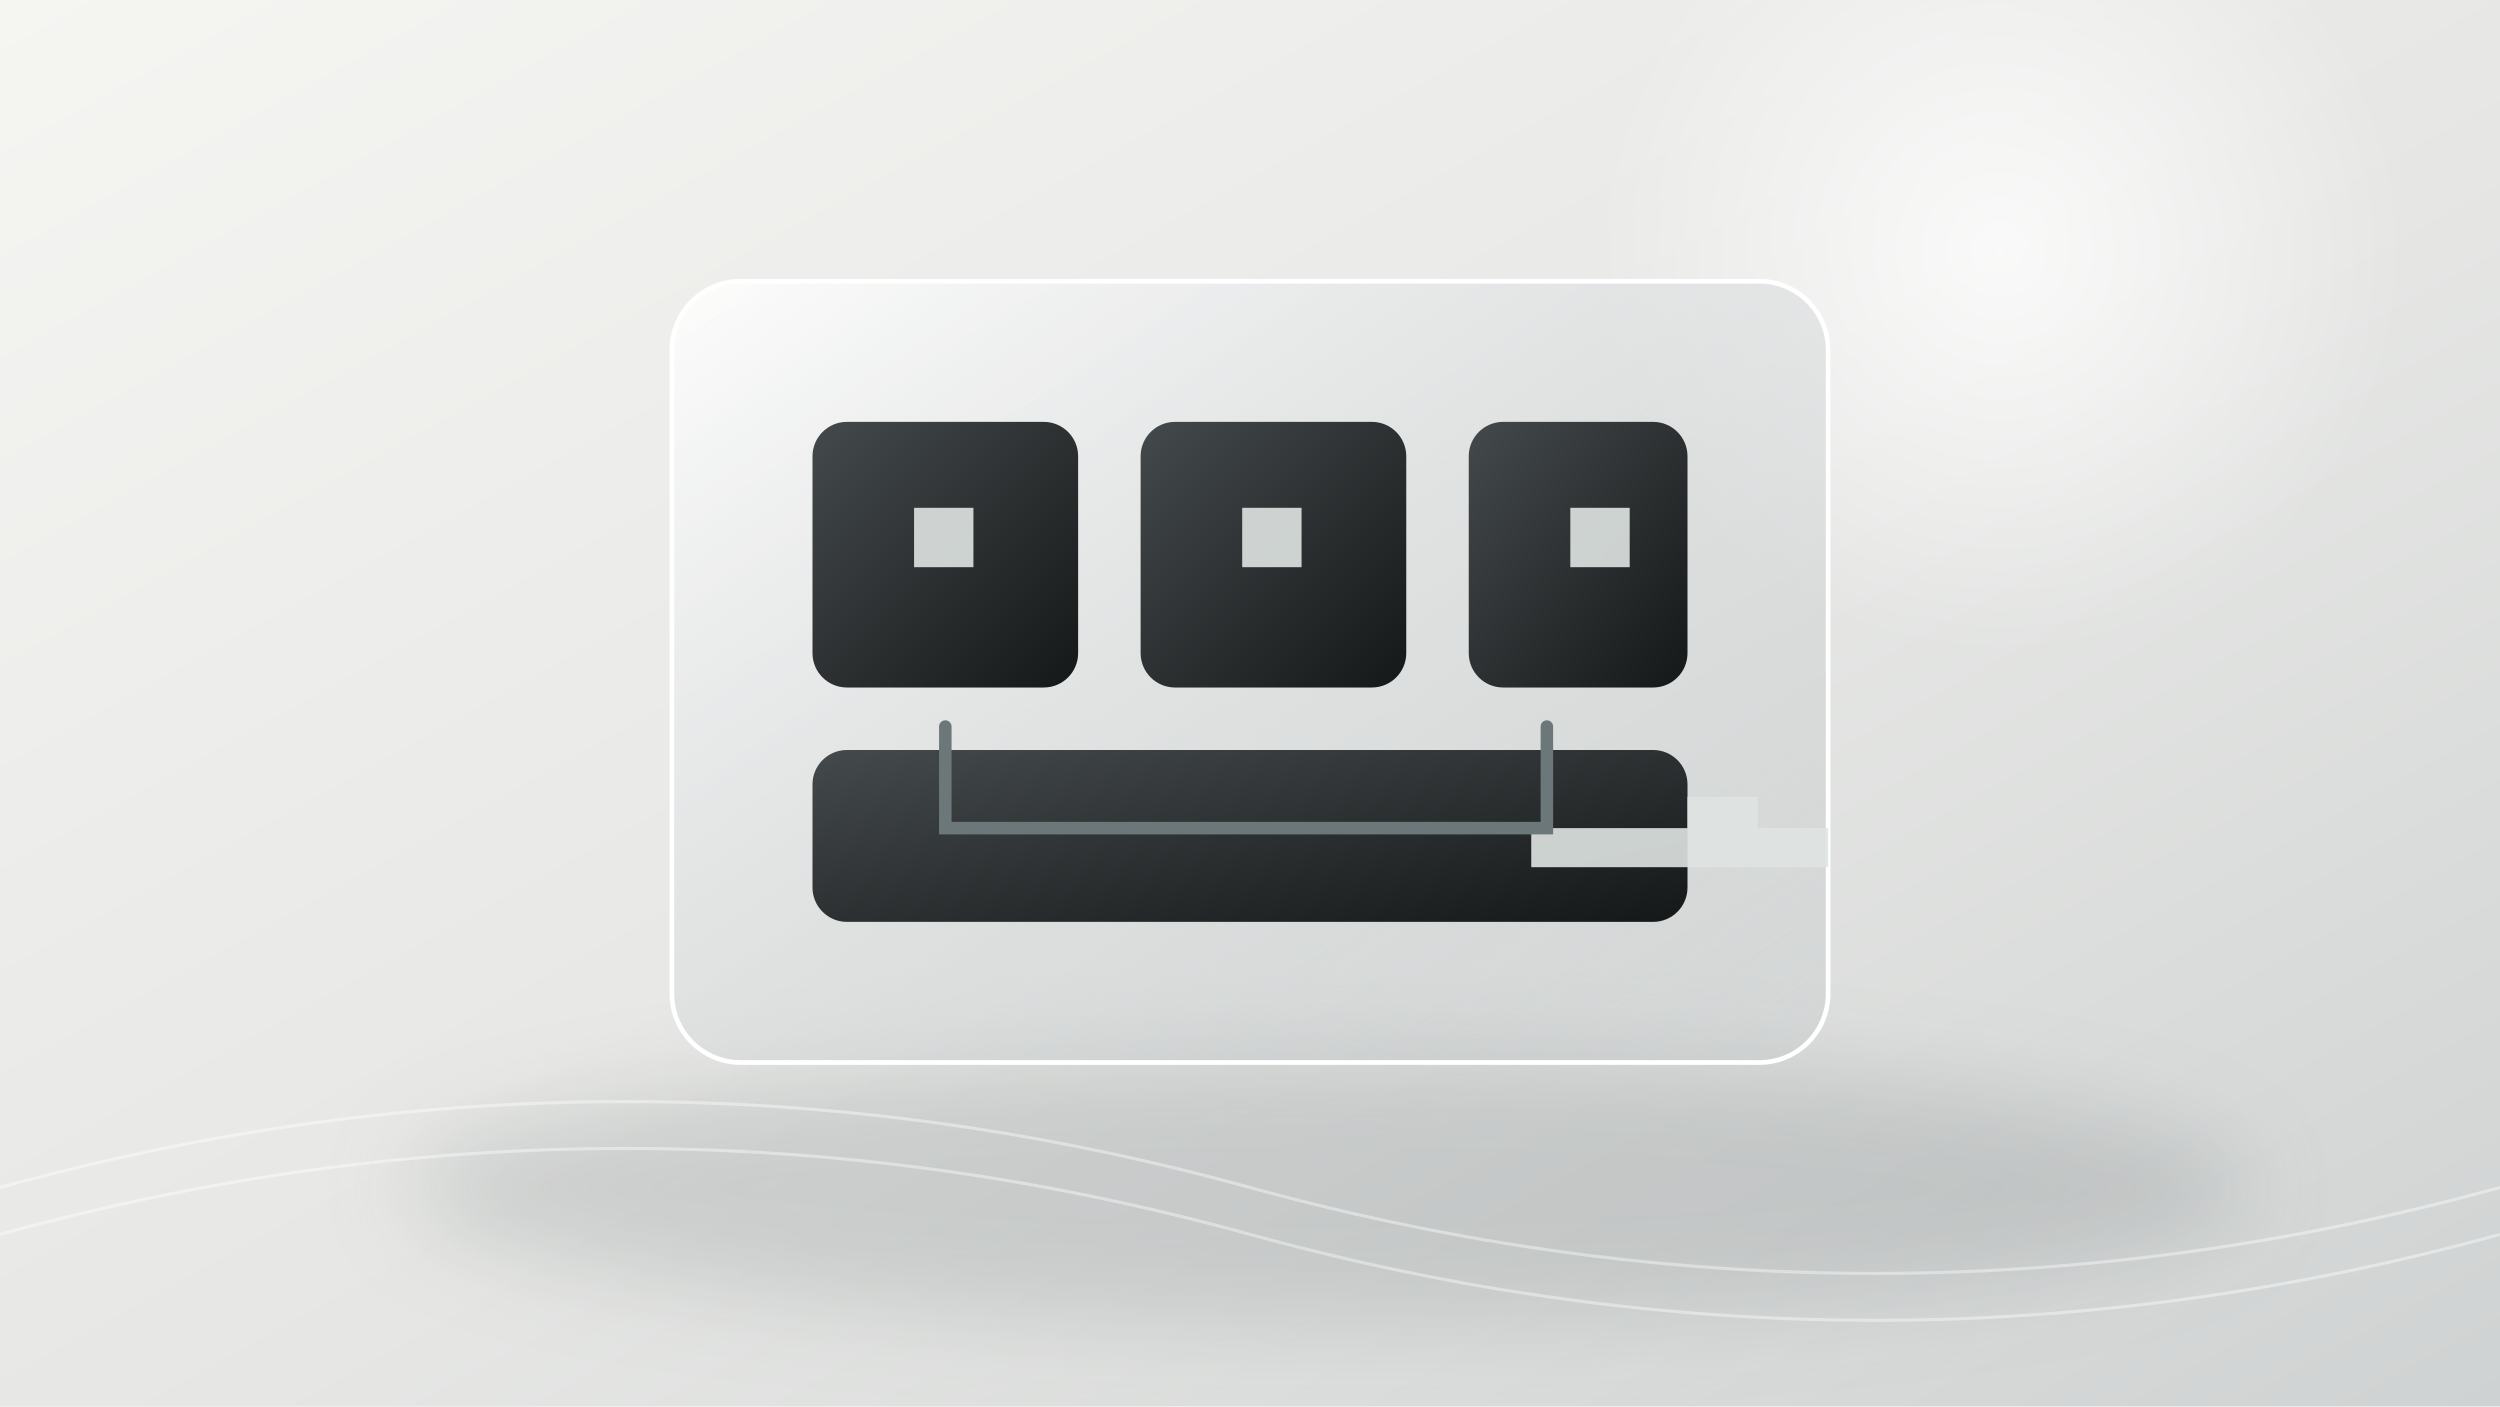
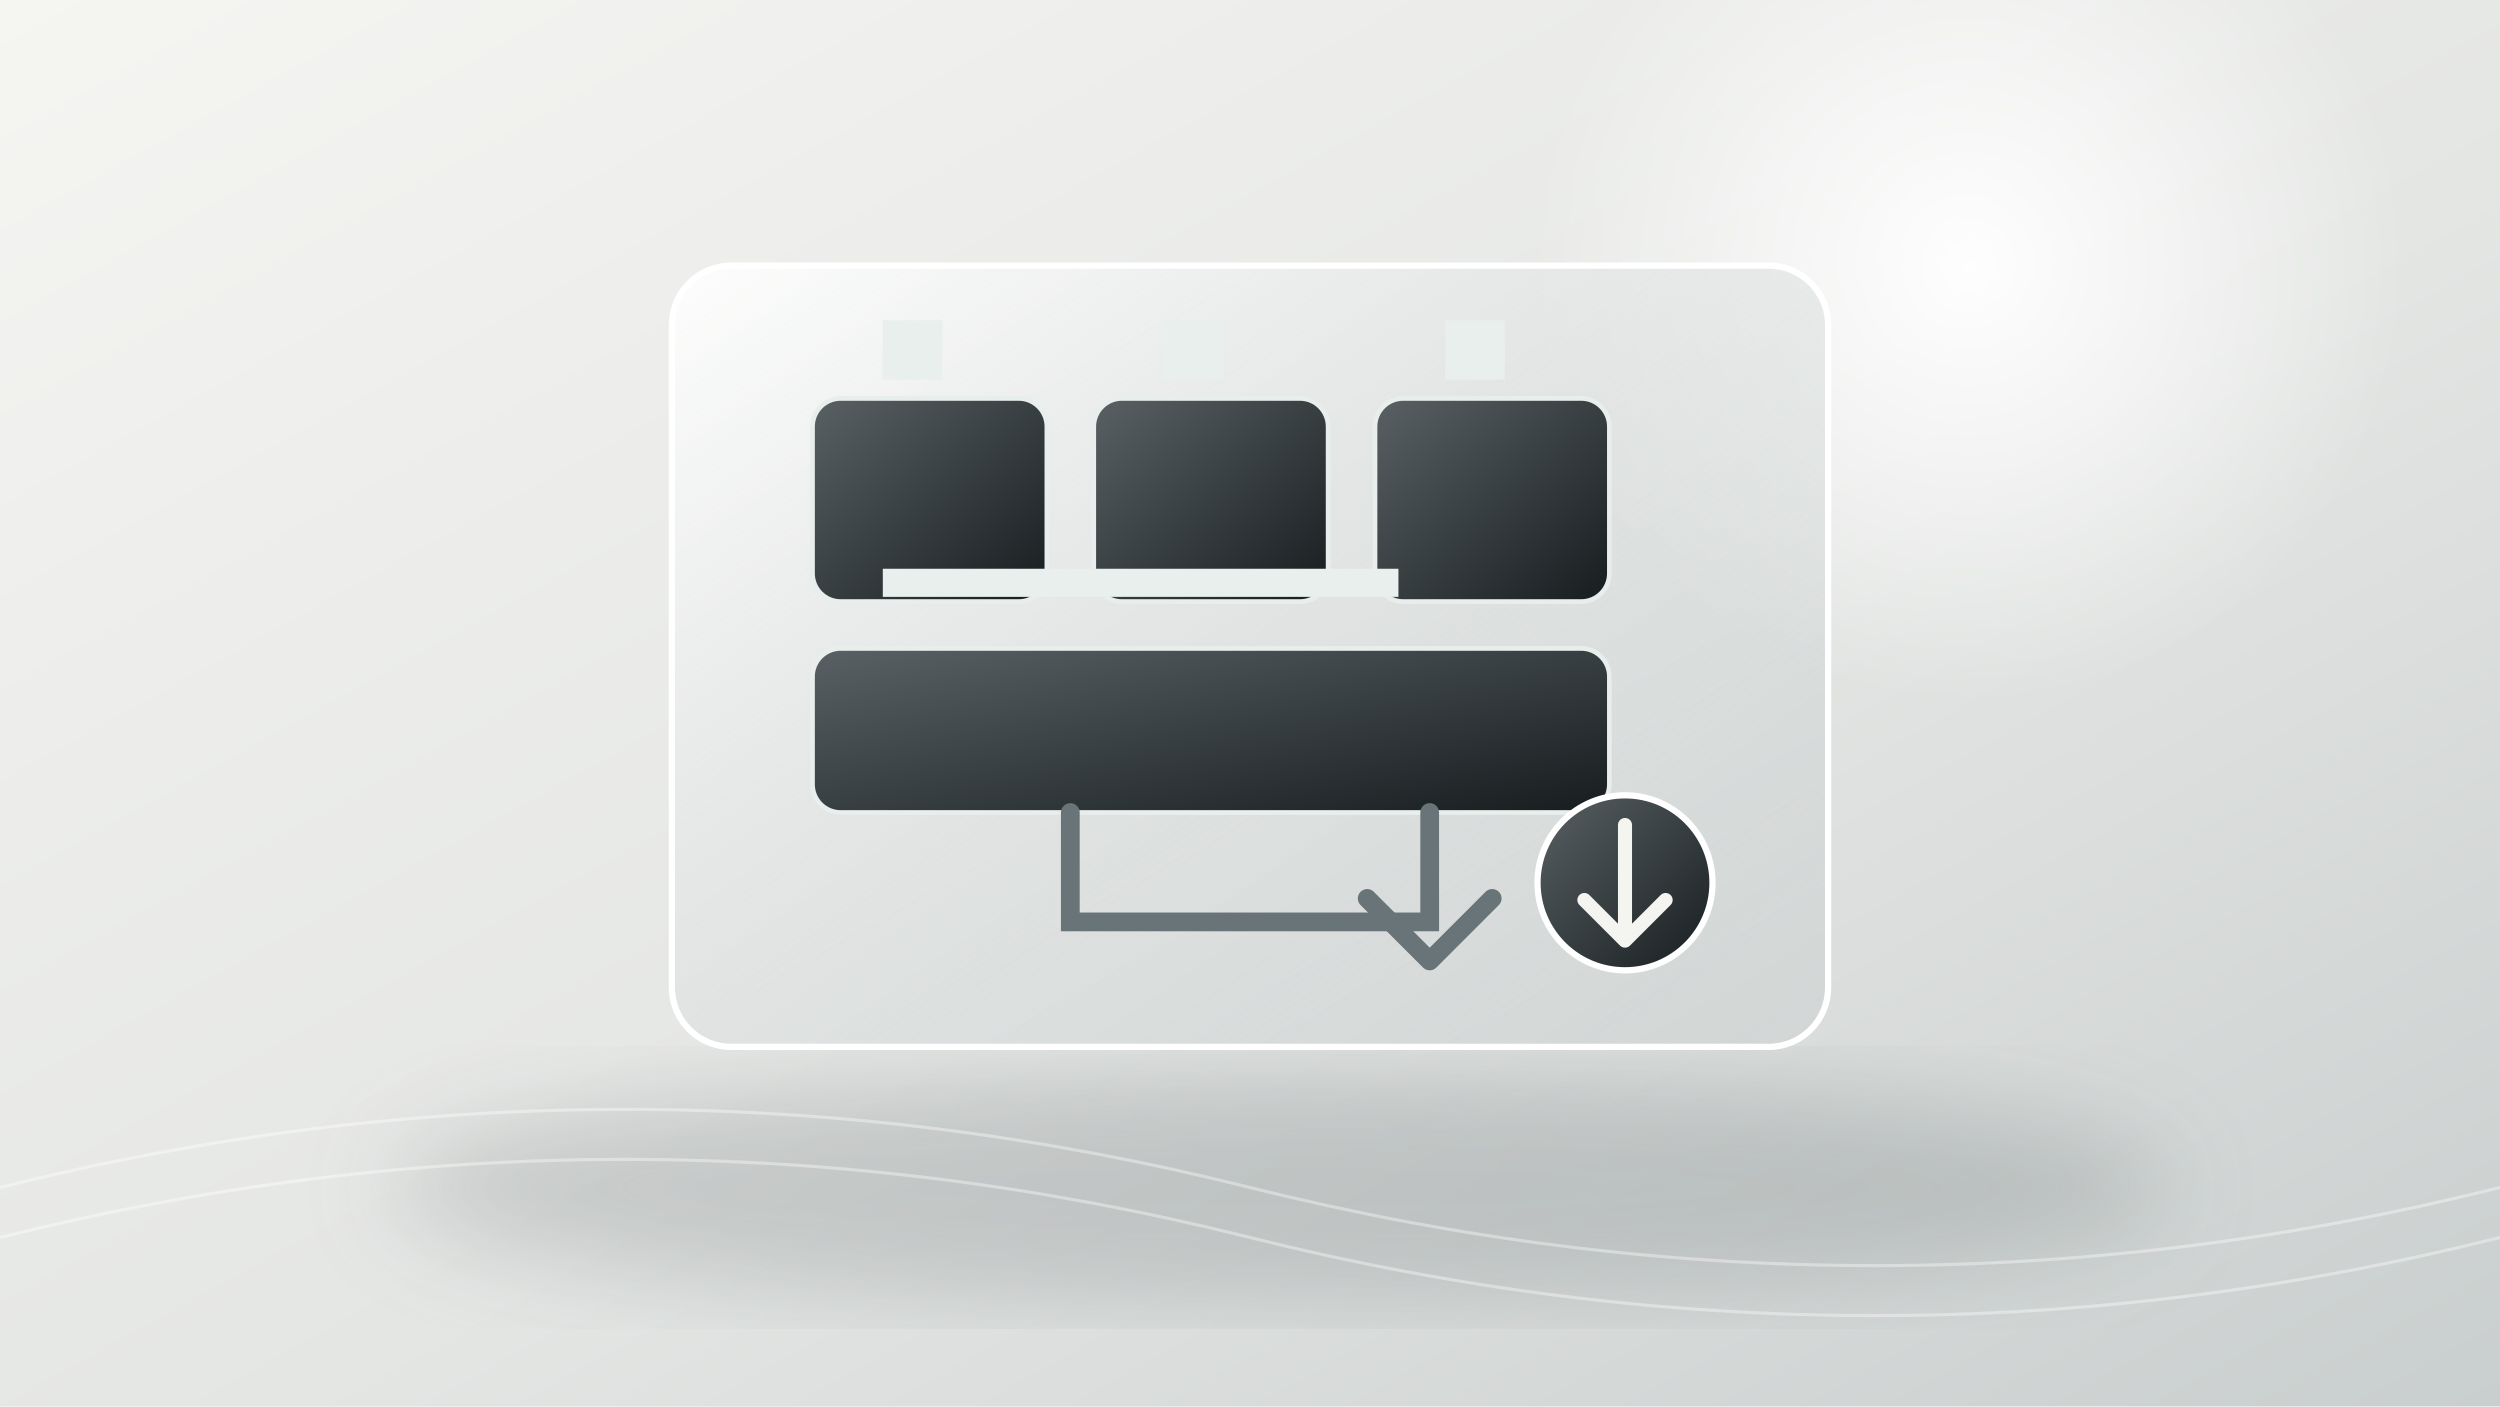
<svg xmlns="http://www.w3.org/2000/svg" width="1600" height="900" viewBox="0 0 1600 900" role="img" aria-label="Docker backup and restore">
  <defs>
    <linearGradient id="bg" x1="0" y1="0" x2="1" y2="1">
      <stop stop-color="#f5f5f2" />
-       <stop offset=".55" stop-color="#e6e7e5" />
-       <stop offset="1" stop-color="#cfd2d2" />
+       <stop offset=".56" stop-color="#e4e6e4" />
+       <stop offset="1" stop-color="#c9cece" />
    </linearGradient>
    <linearGradient id="glass" x1="0" y1="0" x2="1" y2="1">
-       <stop stop-color="#fff" stop-opacity=".88" />
-       <stop offset="1" stop-color="#aeb4b7" stop-opacity=".16" />
+       <stop stop-color="#fff" stop-opacity=".9" />
+       <stop offset="1" stop-color="#b9c0c1" stop-opacity=".22" />
    </linearGradient>
-     <linearGradient id="dark" x1="0" y1="0" x2="1" y2="1">
-       <stop stop-color="#44494b" />
-       <stop offset="1" stop-color="#151819" />
+     <linearGradient id="metal" x1="0" y1="0" x2="1" y2="1">
+       <stop stop-color="#596164" />
+       <stop offset="1" stop-color="#171d1f" />
    </linearGradient>
-     <filter id="shadow" x="-30%" y="-30%" width="160%" height="160%">
-       <feGaussianBlur stdDeviation="28" />
+     <linearGradient id="edge" x1="0" y1="0" x2="1" y2="1">
+       <stop stop-color="#fff" stop-opacity=".9" />
+       <stop offset="1" stop-color="#6d777a" stop-opacity=".35" />
+     </linearGradient>
+     <filter id="blur">
+       <feGaussianBlur stdDeviation="30" />
    </filter>
-     <radialGradient id="glow">
+     <radialGradient id="light">
      <stop stop-color="#fff" stop-opacity=".95" />
      <stop offset="1" stop-color="#fff" stop-opacity="0" />
    </radialGradient>
  </defs>
  <rect width="1600" height="900" fill="url(#bg)" />
-   <ellipse cx="850" cy="760" rx="590" ry="85" fill="#707779" opacity=".22" filter="url(#shadow)" />
-   <circle cx="1280" cy="160" r="260" fill="url(#glow)" opacity=".8" />
-   <g transform="translate(430 180)">
-     <rect x="0" y="0" width="740" height="500" rx="44" fill="url(#glass)" stroke="#fff" stroke-width="3" />
-     <g transform="translate(90 90)" fill="url(#dark)">
-       <rect width="170" height="170" rx="22" />
-       <rect x="210" width="170" height="170" rx="22" />
-       <rect x="420" width="140" height="170" rx="22" />
-       <rect y="210" width="560" height="110" rx="22" />
+   <circle cx="1260" cy="170" r="280" fill="url(#light)" />
+   <ellipse cx="820" cy="760" rx="570" ry="75" fill="#586164" opacity=".22" filter="url(#blur)" />
+   <g transform="translate(430 170)">
+     <rect x="0" y="0" width="740" height="500" rx="38" fill="url(#glass)" stroke="#fff" stroke-width="4" />
+     <g transform="translate(90 85)" fill="url(#metal)" stroke="#e8eeeb" stroke-width="3">
+       <rect x="0" y="0" width="150" height="130" rx="18" />
+       <rect x="180" y="0" width="150" height="130" rx="18" />
+       <rect x="360" y="0" width="150" height="130" rx="18" />
+       <rect x="0" y="160" width="510" height="105" rx="18" />
    </g>
-     <g fill="#dfe4e2" opacity=".9">
-       <path d="M550 350h100v-20h45v20h45v25H550z" />
-       <path d="M155 145h38v38h-38zM365 145h38v38h-38zM575 145h38v38h-38z" />
+     <g fill="#e9efec">
+       <path d="M135 35h38v38h-38zM315 35h38v38h-38zM495 35h38v38h-38z" />
+       <path d="M135 194h330v18H135z" />
    </g>
-     <path d="M175 285v65h385v-65" fill="none" stroke="#6c7779" stroke-width="8" stroke-linecap="round" />
+     <path d="M255 350v70h230v-70" fill="none" stroke="#687477" stroke-width="12" stroke-linecap="round" />
+     <path d="M445 405l40 40 40-40" fill="none" stroke="#687477" stroke-width="12" stroke-linecap="round" stroke-linejoin="round" />
+     <circle cx="610" cy="395" r="56" fill="url(#metal)" stroke="#fff" stroke-width="4" />
+     <path d="M610 358v74m-26-26 26 26 26-26" stroke="#f4f5f1" stroke-width="9" fill="none" stroke-linecap="round" stroke-linejoin="round" />
  </g>
-   <g opacity=".4" fill="none" stroke="#fff" stroke-width="2">
-     <path d="M0 760 Q400 650 800 760 T1600 760" />
-     <path d="M0 790 Q400 680 800 790 T1600 790" />
-   </g>
+   <path d="M0 760 Q400 660 800 760 T1600 760 M0 792 Q400 692 800 792 T1600 792" fill="none" stroke="#fff" stroke-width="2" opacity=".38" />
</svg>
